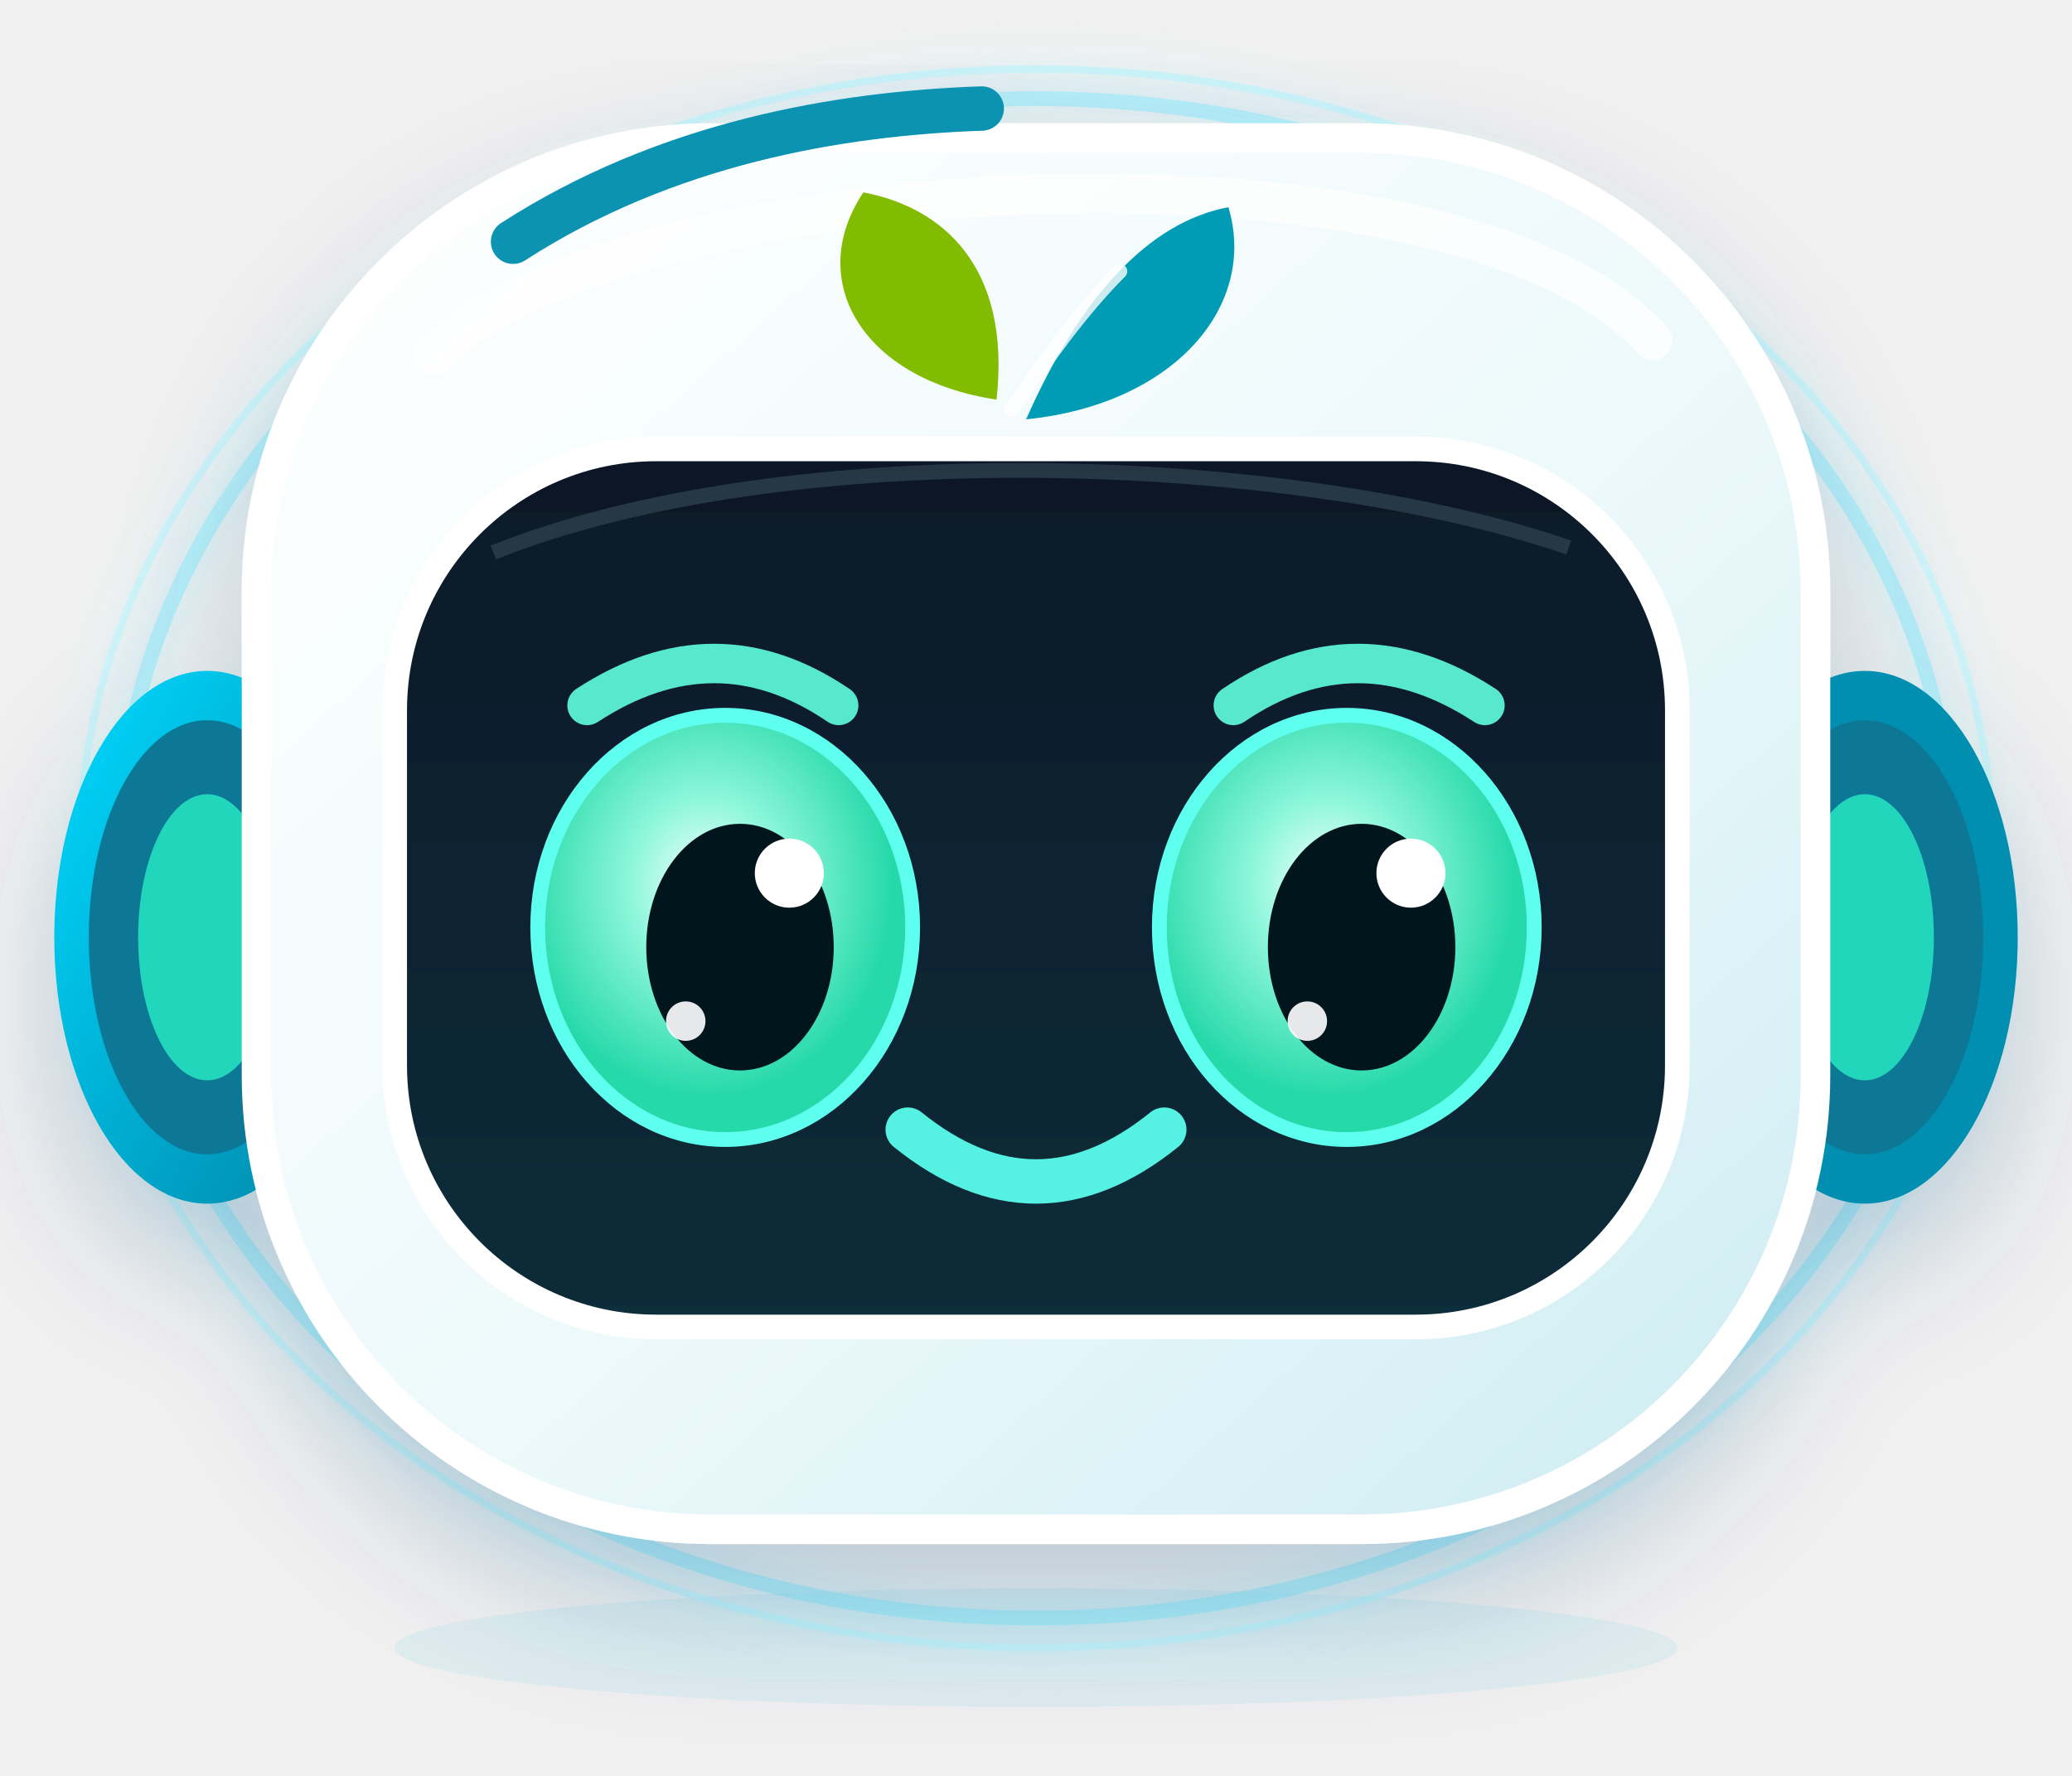
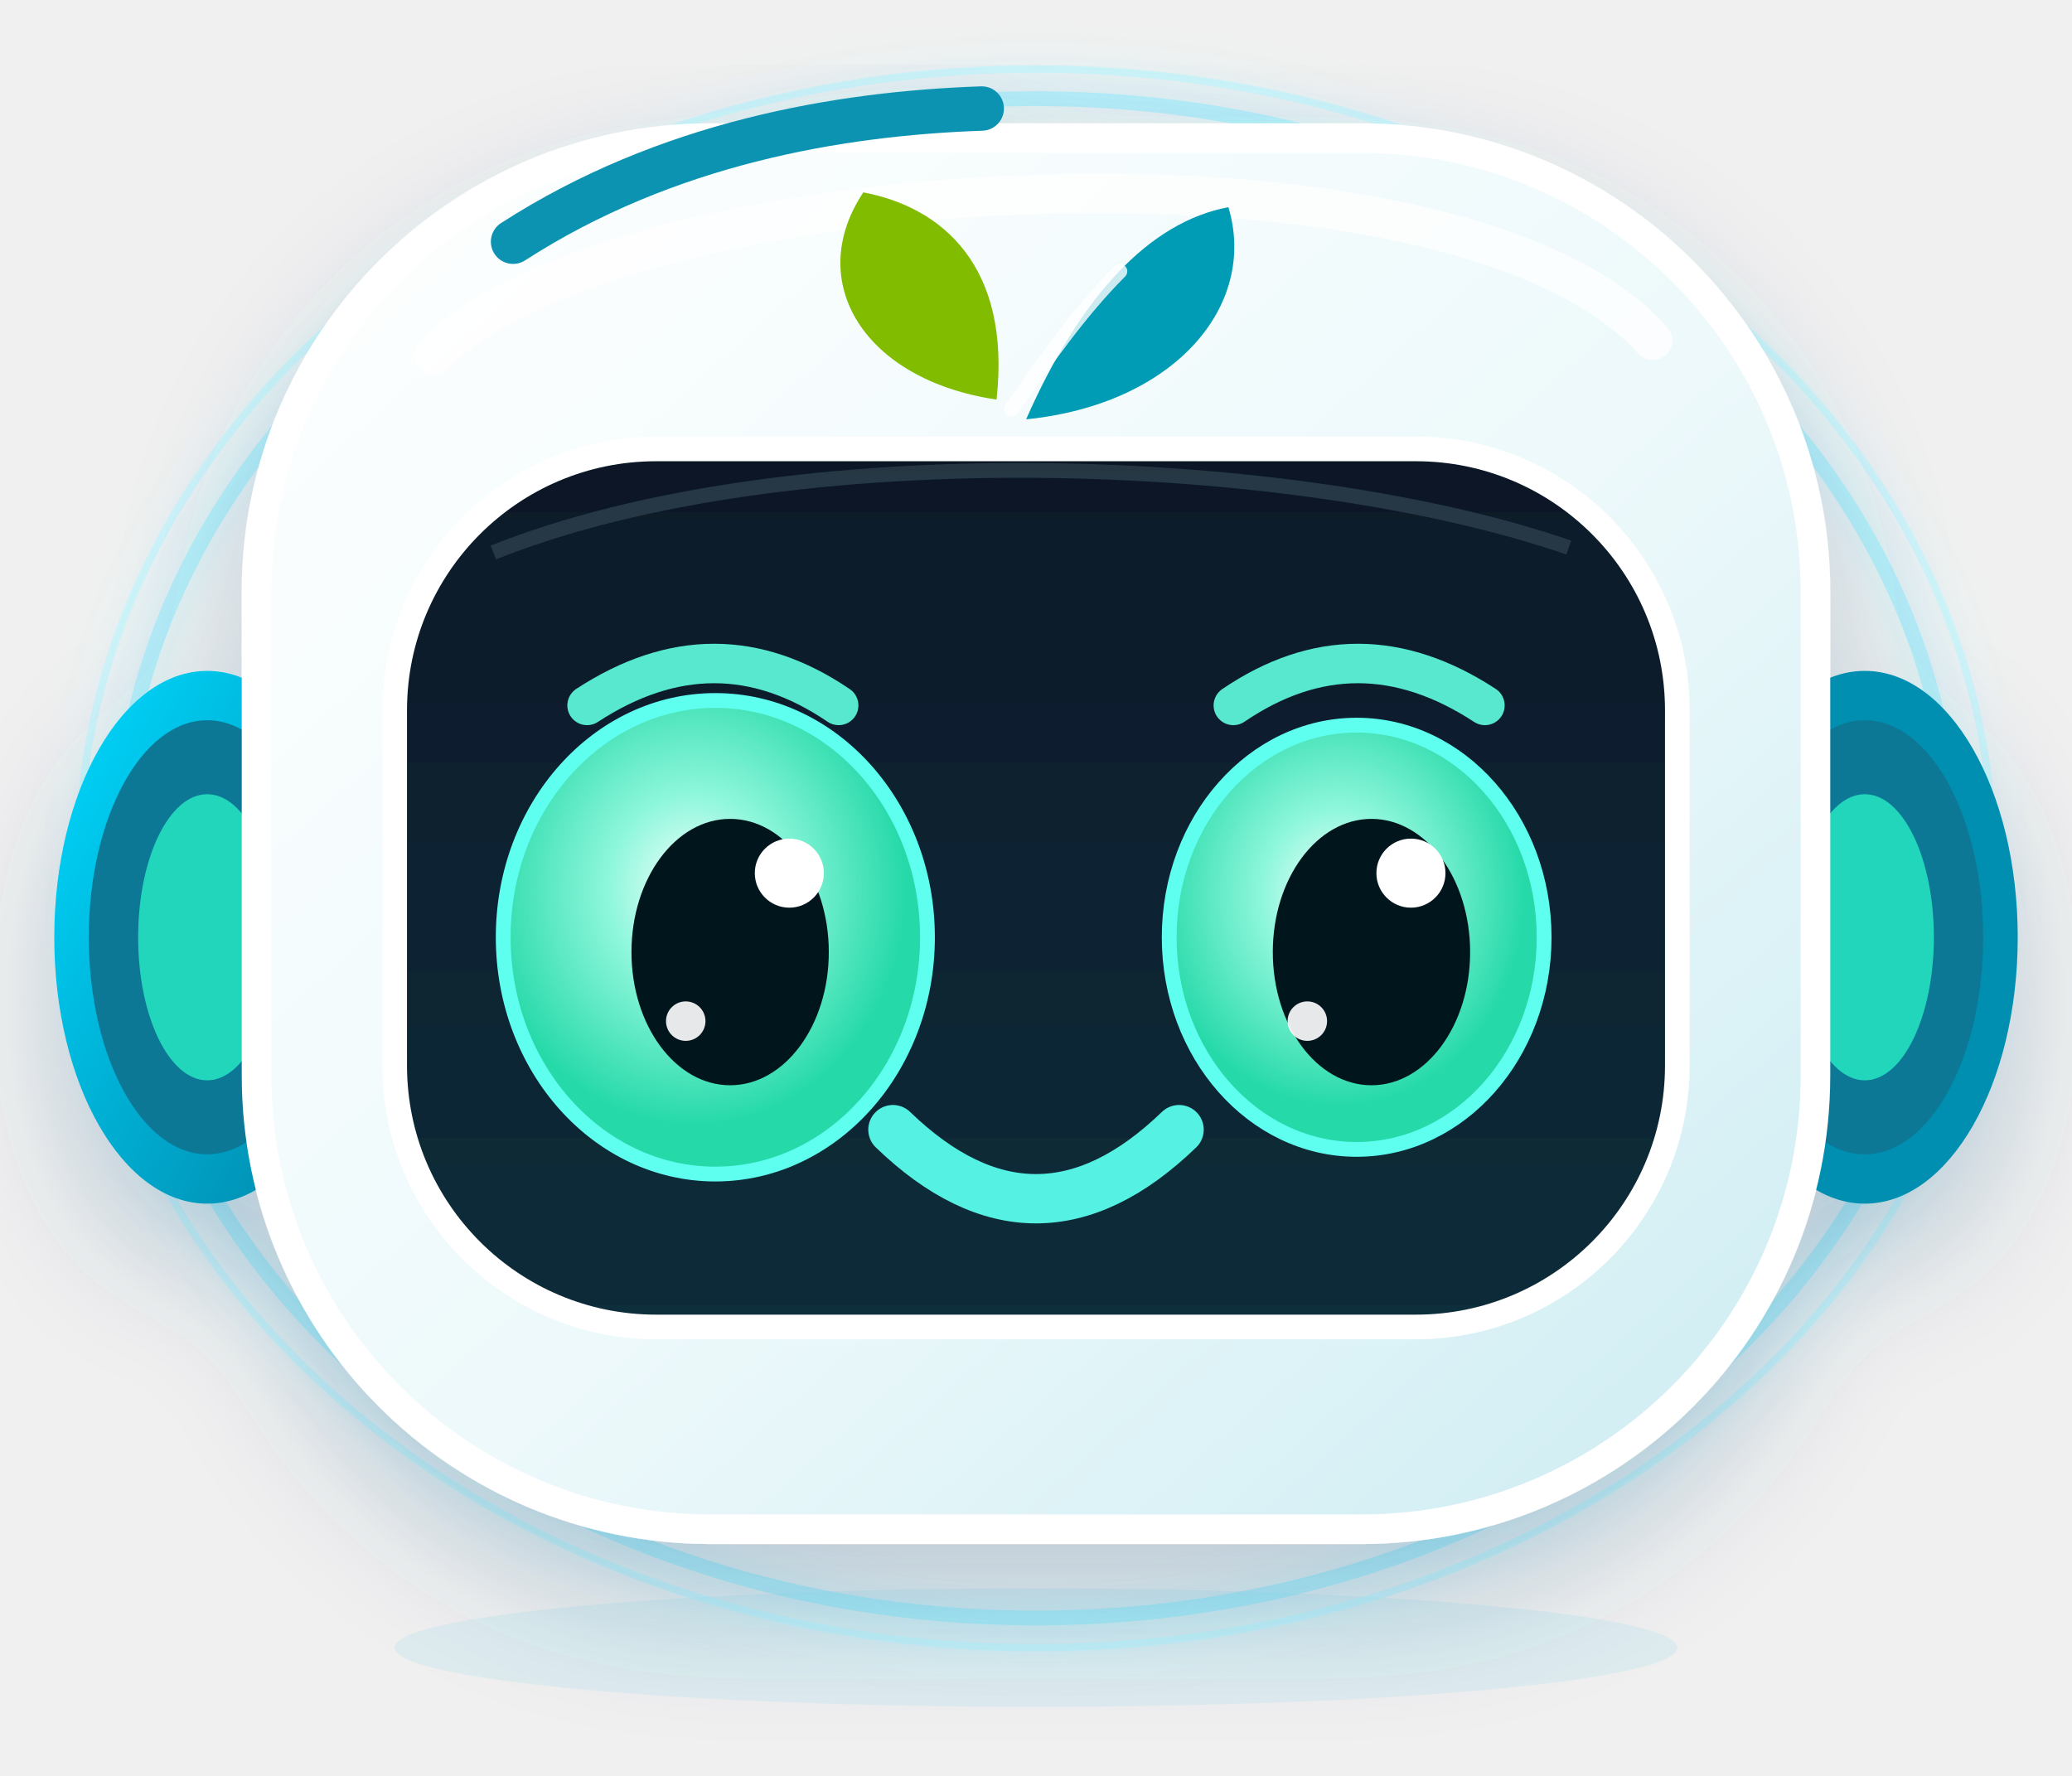
<svg xmlns="http://www.w3.org/2000/svg" class="evo-svg" viewBox="0 0 420 360" role="img" aria-label="EVO sağlık asistanı">
  <style>.evo-brow{transform-box:fill-box;transform-origin:center;animation:evoBrow 5.7s ease-in-out infinite}.evo-eye{transform-box:fill-box;transform-origin:center;animation:evoBlink 6.2s ease-in-out infinite}.evo-eye.r{animation-delay:.17s}.evo-pupil{transform-box:fill-box;transform-origin:center;transition:transform .28s ease}.evo-mouth{transform-box:fill-box;transform-origin:center;animation:evoSmile 5s ease-in-out infinite}.evo-glow{animation:evoGlow 3.4s ease-in-out infinite}.is-attention .evo-pupil{transform:translateY(-2px) scale(1.04)}.is-thinking .evo-pupil{transform:translate(8px,-4px)}.is-talking .evo-mouth{animation:evoTalk .24s ease-in-out infinite alternate}@keyframes evoBlink{0%,44%,48%,100%{transform:scaleY(1)}46%{transform:scaleY(.08)}}@keyframes evoBrow{0%,72%,100%{transform:translateY(0)}76%{transform:translateY(-5px)}80%{transform:translateY(1px)}}@keyframes evoSmile{0%,100%{transform:scaleX(1)}50%{transform:scaleX(1.08)}}@keyframes evoTalk{from{transform:scaleY(.7)}to{transform:scaleY(1.25)}}@keyframes evoGlow{0%,100%{opacity:.72}50%{opacity:1}}@media(prefers-reduced-motion:reduce){.evo-svg *{animation:none!important;transition:none!important}}</style>
  <defs>
    <linearGradient id="evoShell" x1="0" y1="0" x2="1" y2="1">
      <stop stop-color="#fff" />
      <stop offset=".55" stop-color="#edf9fb" />
      <stop offset="1" stop-color="#ccecf2" />
    </linearGradient>
    <linearGradient id="evoScreen" x1="0" y1="0" x2="0" y2="1">
      <stop stop-color="#071827" />
      <stop offset="1" stop-color="#102d3a" />
    </linearGradient>
    <radialGradient id="evoEye" cx=".45" cy=".4">
      <stop stop-color="#f8ffff" />
      <stop offset=".4" stop-color="#8ff7dc" />
      <stop offset="1" stop-color="#25d9a8" />
    </radialGradient>
    <linearGradient id="evoBlue" x1="0" y1="0" x2="1" y2="1">
      <stop stop-color="#00d9ff" />
      <stop offset="1" stop-color="#0085a8" />
    </linearGradient>
    <filter id="evoShadow" x="-30%" y="-30%" width="160%" height="180%">
      <feDropShadow dx="0" dy="13" stdDeviation="13" flood-color="#005082" flood-opacity=".22" />
    </filter>
    <filter id="evoGlowFilter">
      <feGaussianBlur stdDeviation="4" result="b" />
      <feMerge>
        <feMergeNode in="b" />
        <feMergeNode in="SourceGraphic" />
      </feMerge>
    </filter>
  </defs>
  <ellipse cx="210" cy="334" rx="130" ry="12" fill="#53cfe2" opacity=".12" />
  <g class="evo-glow" filter="url(#evoGlowFilter)">
    <ellipse cx="210" cy="174" rx="186" ry="154" fill="none" stroke="#77eaff" stroke-width="3" opacity=".42" />
    <ellipse cx="210" cy="174" rx="194" ry="160" fill="none" stroke="#b5f6ff" stroke-width="1.5" opacity=".55" />
  </g>
  <g filter="url(#evoShadow)">
    <g>
      <ellipse cx="42" cy="190" rx="31" ry="54" fill="url(#evoBlue)" />
      <ellipse cx="42" cy="190" rx="24" ry="44" fill="#0b7895" />
      <ellipse cx="42" cy="190" rx="14" ry="29" fill="#27e0c0" opacity=".9" />
      <ellipse cx="378" cy="190" rx="31" ry="54" fill="#008fb0" />
      <ellipse cx="378" cy="190" rx="24" ry="44" fill="#0b7895" />
      <ellipse cx="378" cy="190" rx="14" ry="29" fill="#27e0c0" opacity=".9" />
    </g>
    <rect x="52" y="28" width="316" height="282" rx="92" fill="url(#evoShell)" stroke="#fff" stroke-width="6" />
    <path d="M88 72C125 34 295 24 335 69" fill="none" stroke="#fff" stroke-width="8" stroke-linecap="round" opacity=".75" />
    <path d="M104 49C135 29 170 23 199 22" fill="none" stroke="#0b93b2" stroke-width="9" stroke-linecap="round" />
    <rect x="80" y="91" width="260" height="178" rx="53" fill="url(#evoScreen)" stroke="#fff" stroke-width="5" />
    <path d="M100 112C160 88 263 92 318 111" fill="none" stroke="#fff" stroke-width="3" opacity=".13" />
    <g transform="translate(210 68)">
      <path d="M-8 13C-35 9-47-11-35-29C-19-26-5-14-8 13Z" fill="#82bc00" />
      <path d="M-2 17C9-8 23-23 39-26C45-6 28 14-2 17Z" fill="#009bb4" />
      <path d="M-5 15C2 5 9-5 17-13" fill="none" stroke="#fff" stroke-width="3" stroke-linecap="round" opacity=".8" />
    </g>
    <path class="evo-brow" d="M119 143Q145 126 170 143" fill="none" stroke="#58e8d0" stroke-width="8" stroke-linecap="round" />
    <path class="evo-brow" d="M250 143Q275 126 301 143" fill="none" stroke="#58e8d0" stroke-width="8" stroke-linecap="round" />
    <g class="evo-eye l">
-       <ellipse cx="147" cy="188" rx="38" ry="43" fill="url(#evoEye)" stroke="#5ffff0" stroke-width="3" />
-       <ellipse class="evo-pupil" cx="150" cy="192" rx="19" ry="25" fill="#03151d" />
+       <ellipse cx="145" cy="190" rx="43" ry="48" fill="url(#evoEye)" stroke="#5ffff0" stroke-width="3" />
+       <ellipse class="evo-pupil" cx="148" cy="193" rx="20" ry="27" fill="#03151d" />
      <circle cx="160" cy="177" r="7" fill="#fff" />
      <circle cx="139" cy="207" r="4" fill="#fff" opacity=".9" />
    </g>
    <g class="evo-eye r">
-       <ellipse cx="273" cy="188" rx="38" ry="43" fill="url(#evoEye)" stroke="#5ffff0" stroke-width="3" />
-       <ellipse class="evo-pupil" cx="276" cy="192" rx="19" ry="25" fill="#03151d" />
+       <ellipse cx="275" cy="190" rx="38" ry="43" fill="url(#evoEye)" stroke="#5ffff0" stroke-width="3" />
+       <ellipse class="evo-pupil" cx="278" cy="193" rx="20" ry="27" fill="#03151d" />
      <circle cx="286" cy="177" r="7" fill="#fff" />
      <circle cx="265" cy="207" r="4" fill="#fff" opacity=".9" />
    </g>
-     <path class="evo-mouth" d="M184 229Q210 250 236 229" fill="none" stroke="#55f1e2" stroke-width="9" stroke-linecap="round" />
+     <path class="evo-mouth" d="M181 229Q210 257 239 229" fill="none" stroke="#55f1e2" stroke-width="10" stroke-linecap="round" />
  </g>
</svg>
